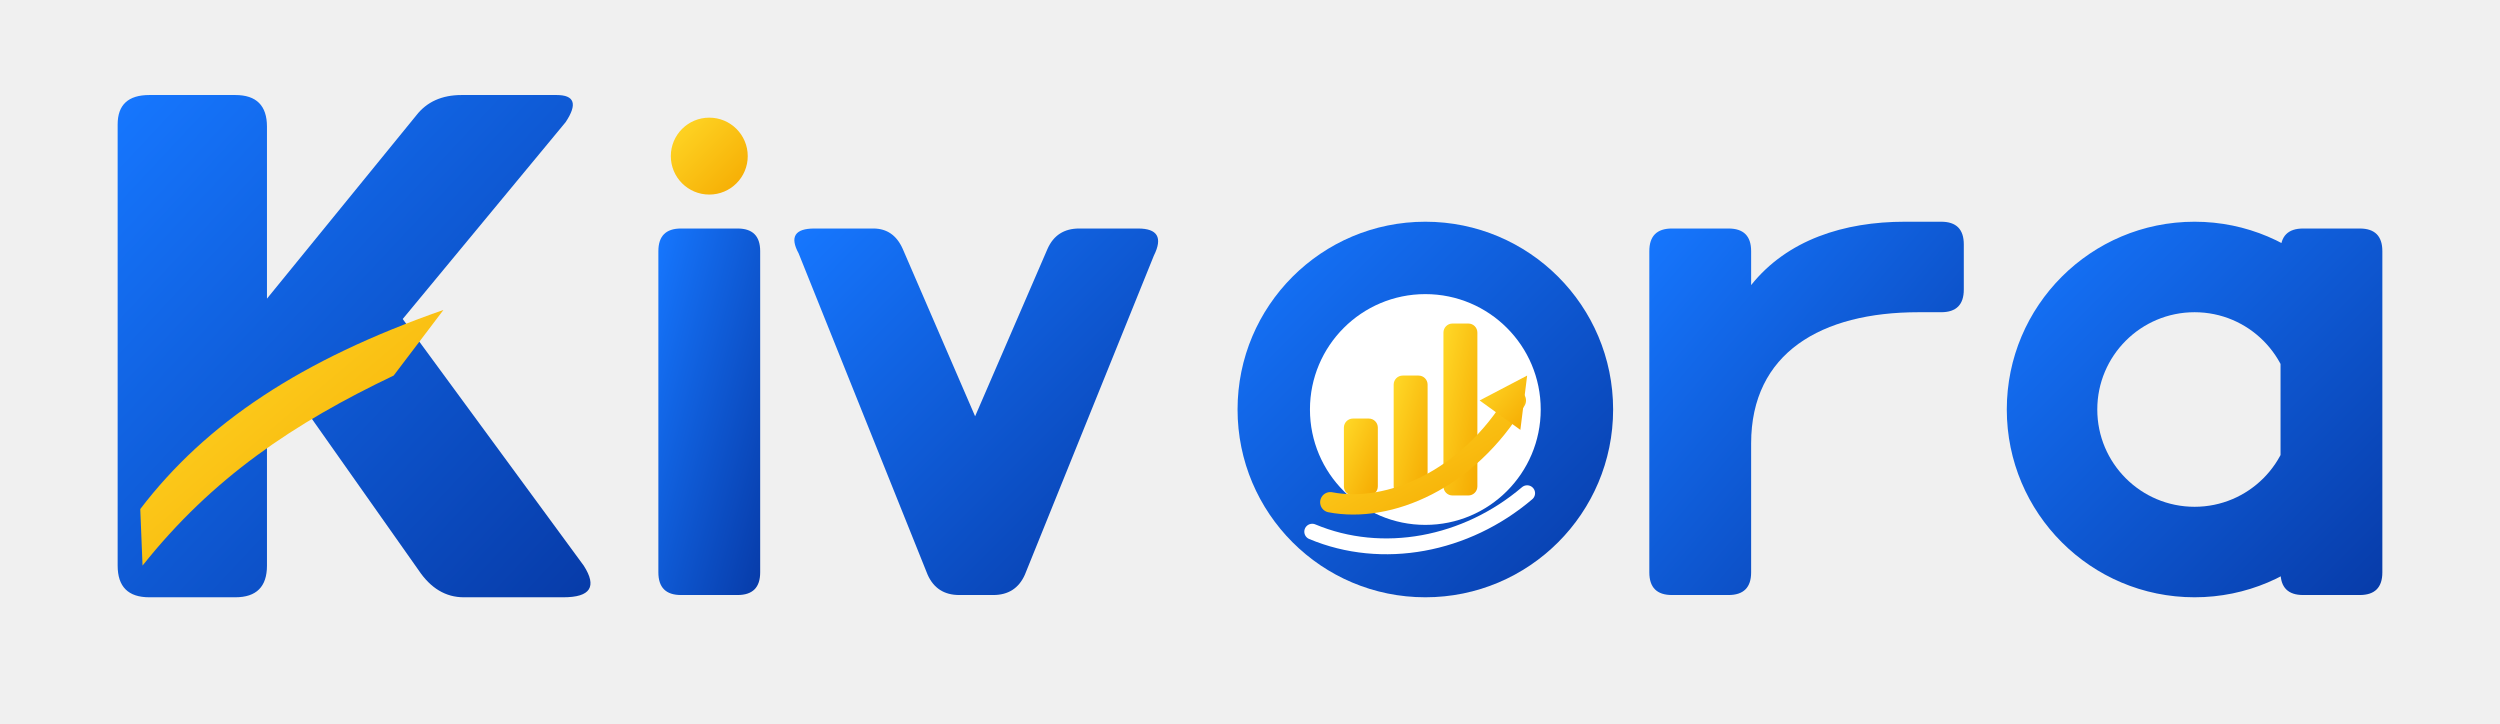
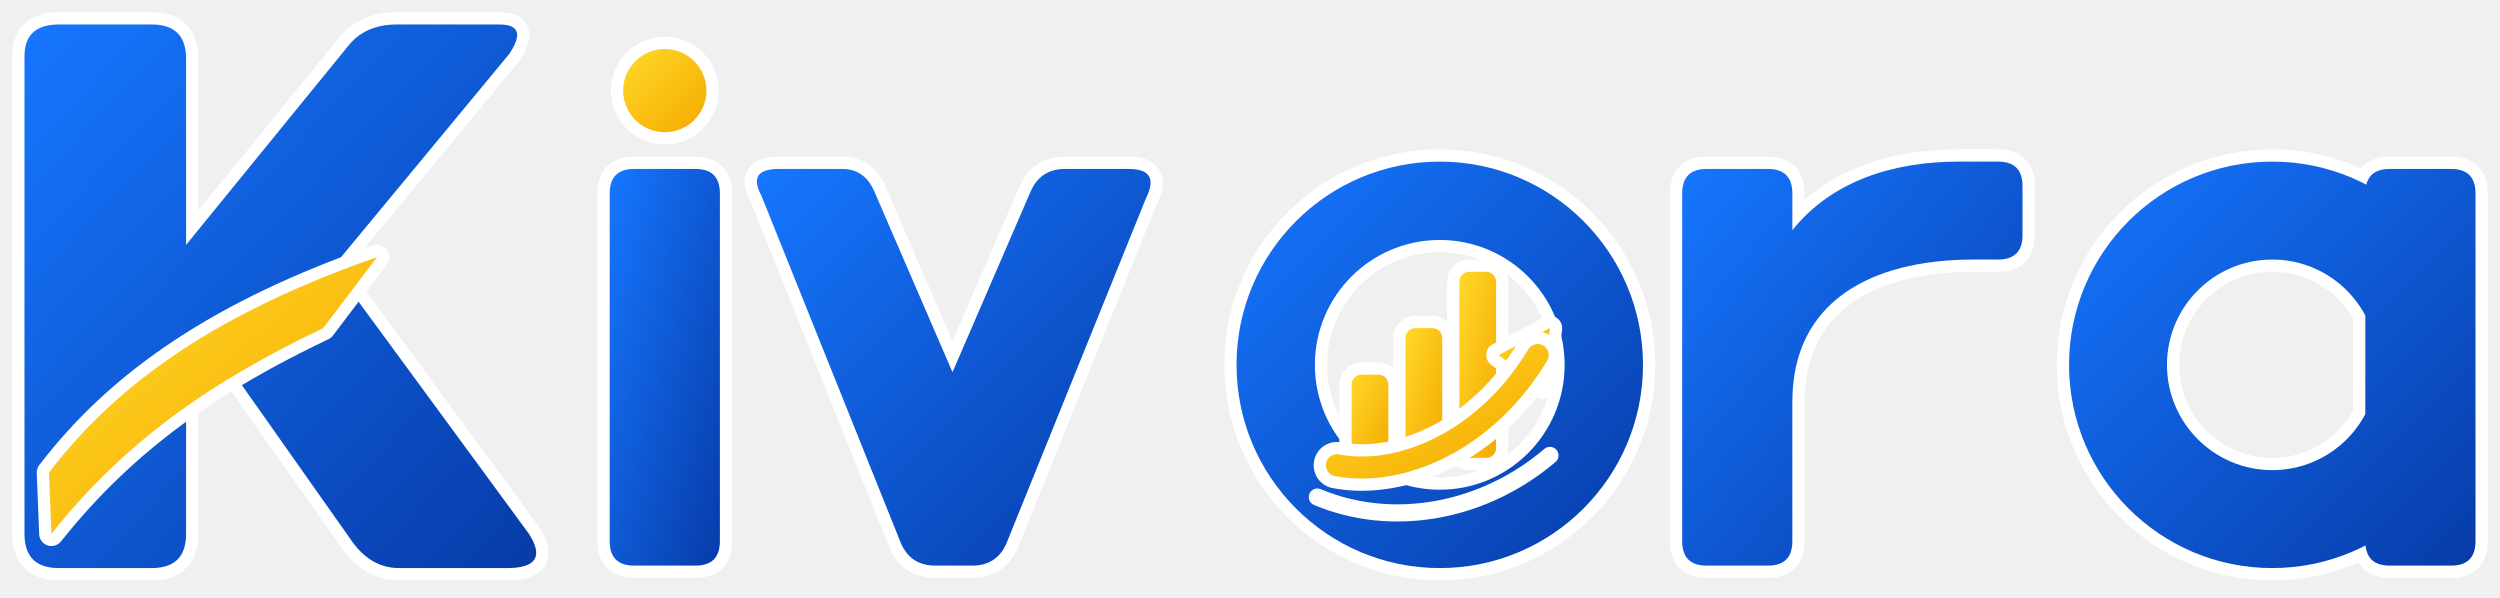
- <svg xmlns="http://www.w3.org/2000/svg" width="1105" height="320" viewBox="0 0 1105 320" fill="none">
+ <svg xmlns="http://www.w3.org/2000/svg" width="1021" height="244" viewBox="42 32 1021 244" fill="none">
  <defs>
    <linearGradient id="blue" x1="0" y1="0" x2="1" y2="1">
      <stop offset="0%" stop-color="#1677FF" />
      <stop offset="100%" stop-color="#073BA8" />
    </linearGradient>
    <linearGradient id="gold" x1="0" y1="0" x2="1" y2="1">
      <stop offset="0%" stop-color="#FFD928" />
      <stop offset="100%" stop-color="#F5A900" />
    </linearGradient>
  </defs>
-   <path d="M52 55 Q52 42 66 42 H104 Q118 42 118 56 V132 L184 51 Q191 42 204 42 H246 Q258 42 250 54 L178 141 L258 250 Q267 264 249 264 H205 Q193 264 185 252 L130 174 L118 188 V250 Q118 264 104 264 H66 Q52 264 52 250 Z" fill="url(#blue)" />
-   <path d="M62 225 C91 187 133 159 196 137 L174 166 C130 187 94 211 63 250 Z" fill="url(#gold)" />
-   <path d="M291 111 Q291 101 301 101 H326 Q336 101 336 111 V253 Q336 263 326 263 H301 Q291 263 291 253 Z" fill="url(#blue)" />
-   <circle cx="313.5" cy="69" r="17" fill="url(#gold)" />
-   <path d="M353 112 Q347 101 360 101 H386 Q395 101 399 110 L431 184 L463 110 Q467 101 477 101 H503 Q516 101 510 113 L453 254 Q449 263 439 263 H424 Q414 263 410 254 Z" fill="url(#blue)" />
-   <circle cx="630" cy="181" r="83" fill="url(#blue)" />
-   <circle cx="630" cy="181" r="51" fill="#FFFFFF" />
-   <rect x="594" y="185" width="15" height="34" rx="4" fill="url(#gold)" />
-   <rect x="616" y="166" width="15" height="53" rx="4" fill="url(#gold)" />
-   <rect x="638" y="143" width="15" height="76" rx="4" fill="url(#gold)" />
+   <g stroke="#FFFFFF" stroke-width="10" stroke-linejoin="round" paint-order="stroke">
+     <path d="M52 55 Q52 42 66 42 H104 Q118 42 118 56 V132 L184 51 Q191 42 204 42 H246 Q258 42 250 54 L178 141 L258 250 Q267 264 249 264 H205 Q193 264 185 252 L130 174 L118 188 V250 Q118 264 104 264 H66 Q52 264 52 250 Z" fill="url(#blue)" />
+     <path d="M62 225 C91 187 133 159 196 137 L174 166 C130 187 94 211 63 250 Z" fill="url(#gold)" />
+     <path d="M291 111 Q291 101 301 101 H326 Q336 101 336 111 V253 Q336 263 326 263 H301 Q291 263 291 253 Z" fill="url(#blue)" />
+     <circle cx="313.5" cy="69" r="17" fill="url(#gold)" />
+     <path d="M353 112 Q347 101 360 101 H386 Q395 101 399 110 L431 184 L463 110 Q467 101 477 101 H503 Q516 101 510 113 L453 254 Q449 263 439 263 H424 Q414 263 410 254 Z" fill="url(#blue)" />
+     <path fill-rule="evenodd" d="M547 181 A83 83 0 1 1 713 181 A83 83 0 1 1 547 181 Z M579 181 A51 51 0 1 0 681 181 A51 51 0 1 0 579 181 Z" fill="url(#blue)" />
+     <rect x="594" y="185" width="15" height="34" rx="4" fill="url(#gold)" />
+     <rect x="616" y="166" width="15" height="53" rx="4" fill="url(#gold)" />
+     <rect x="638" y="143" width="15" height="76" rx="4" fill="url(#gold)" />
+     <path d="M654 177 L675 166 L672 190 Z" fill="url(#gold)" />
+     <path d="M739 101 H764 Q774 101 774 111 V126 C790 106 815 98 842 98 H858 Q868 98 868 108 V128 Q868 138 858 138 H848 C805 138 774 156 774 196 V253 Q774 263 764 263 H739 Q729 263 729 253 V111 Q729 101 739 101 Z" fill="url(#blue)" />
+     <path d="M887 181 A83 83 0 1 1 1053 181 A83 83 0 1 1 887 181 Z M927 181 A43 43 0 1 0 1013 181 A43 43 0 1 0 927 181 Z M1018 101 H1043 Q1053 101 1053 111 V253 Q1053 263 1043 263 H1018 Q1008 263 1008 253 V111 Q1008 101 1018 101 Z" fill="url(#blue)" />
+   </g>
+   <path d="M588 222 C614 227 649 212 670 177" stroke="#FFFFFF" stroke-width="19" stroke-linecap="round" />
  <path d="M588 222 C614 227 649 212 670 177" stroke="url(#gold)" stroke-width="9" stroke-linecap="round" />
-   <path d="M654 177 L675 166 L672 190 Z" fill="url(#gold)" />
  <path d="M580 235 C611 248 648 241 675 218" stroke="#FFFFFF" stroke-width="7" stroke-linecap="round" />
-   <path d="M739 101 H764 Q774 101 774 111 V126 C790 106 815 98 842 98 H858 Q868 98 868 108 V128 Q868 138 858 138 H848 C805 138 774 156 774 196 V253 Q774 263 764 263 H739 Q729 263 729 253 V111 Q729 101 739 101 Z" fill="url(#blue)" />
-   <path d="M887 181 A83 83 0 1 1 1053 181 A83 83 0 1 1 887 181 Z M927 181 A43 43 0 1 0 1013 181 A43 43 0 1 0 927 181 Z M1018 101 H1043 Q1053 101 1053 111 V253 Q1053 263 1043 263 H1018 Q1008 263 1008 253 V111 Q1008 101 1018 101 Z" fill="url(#blue)" />
</svg>
